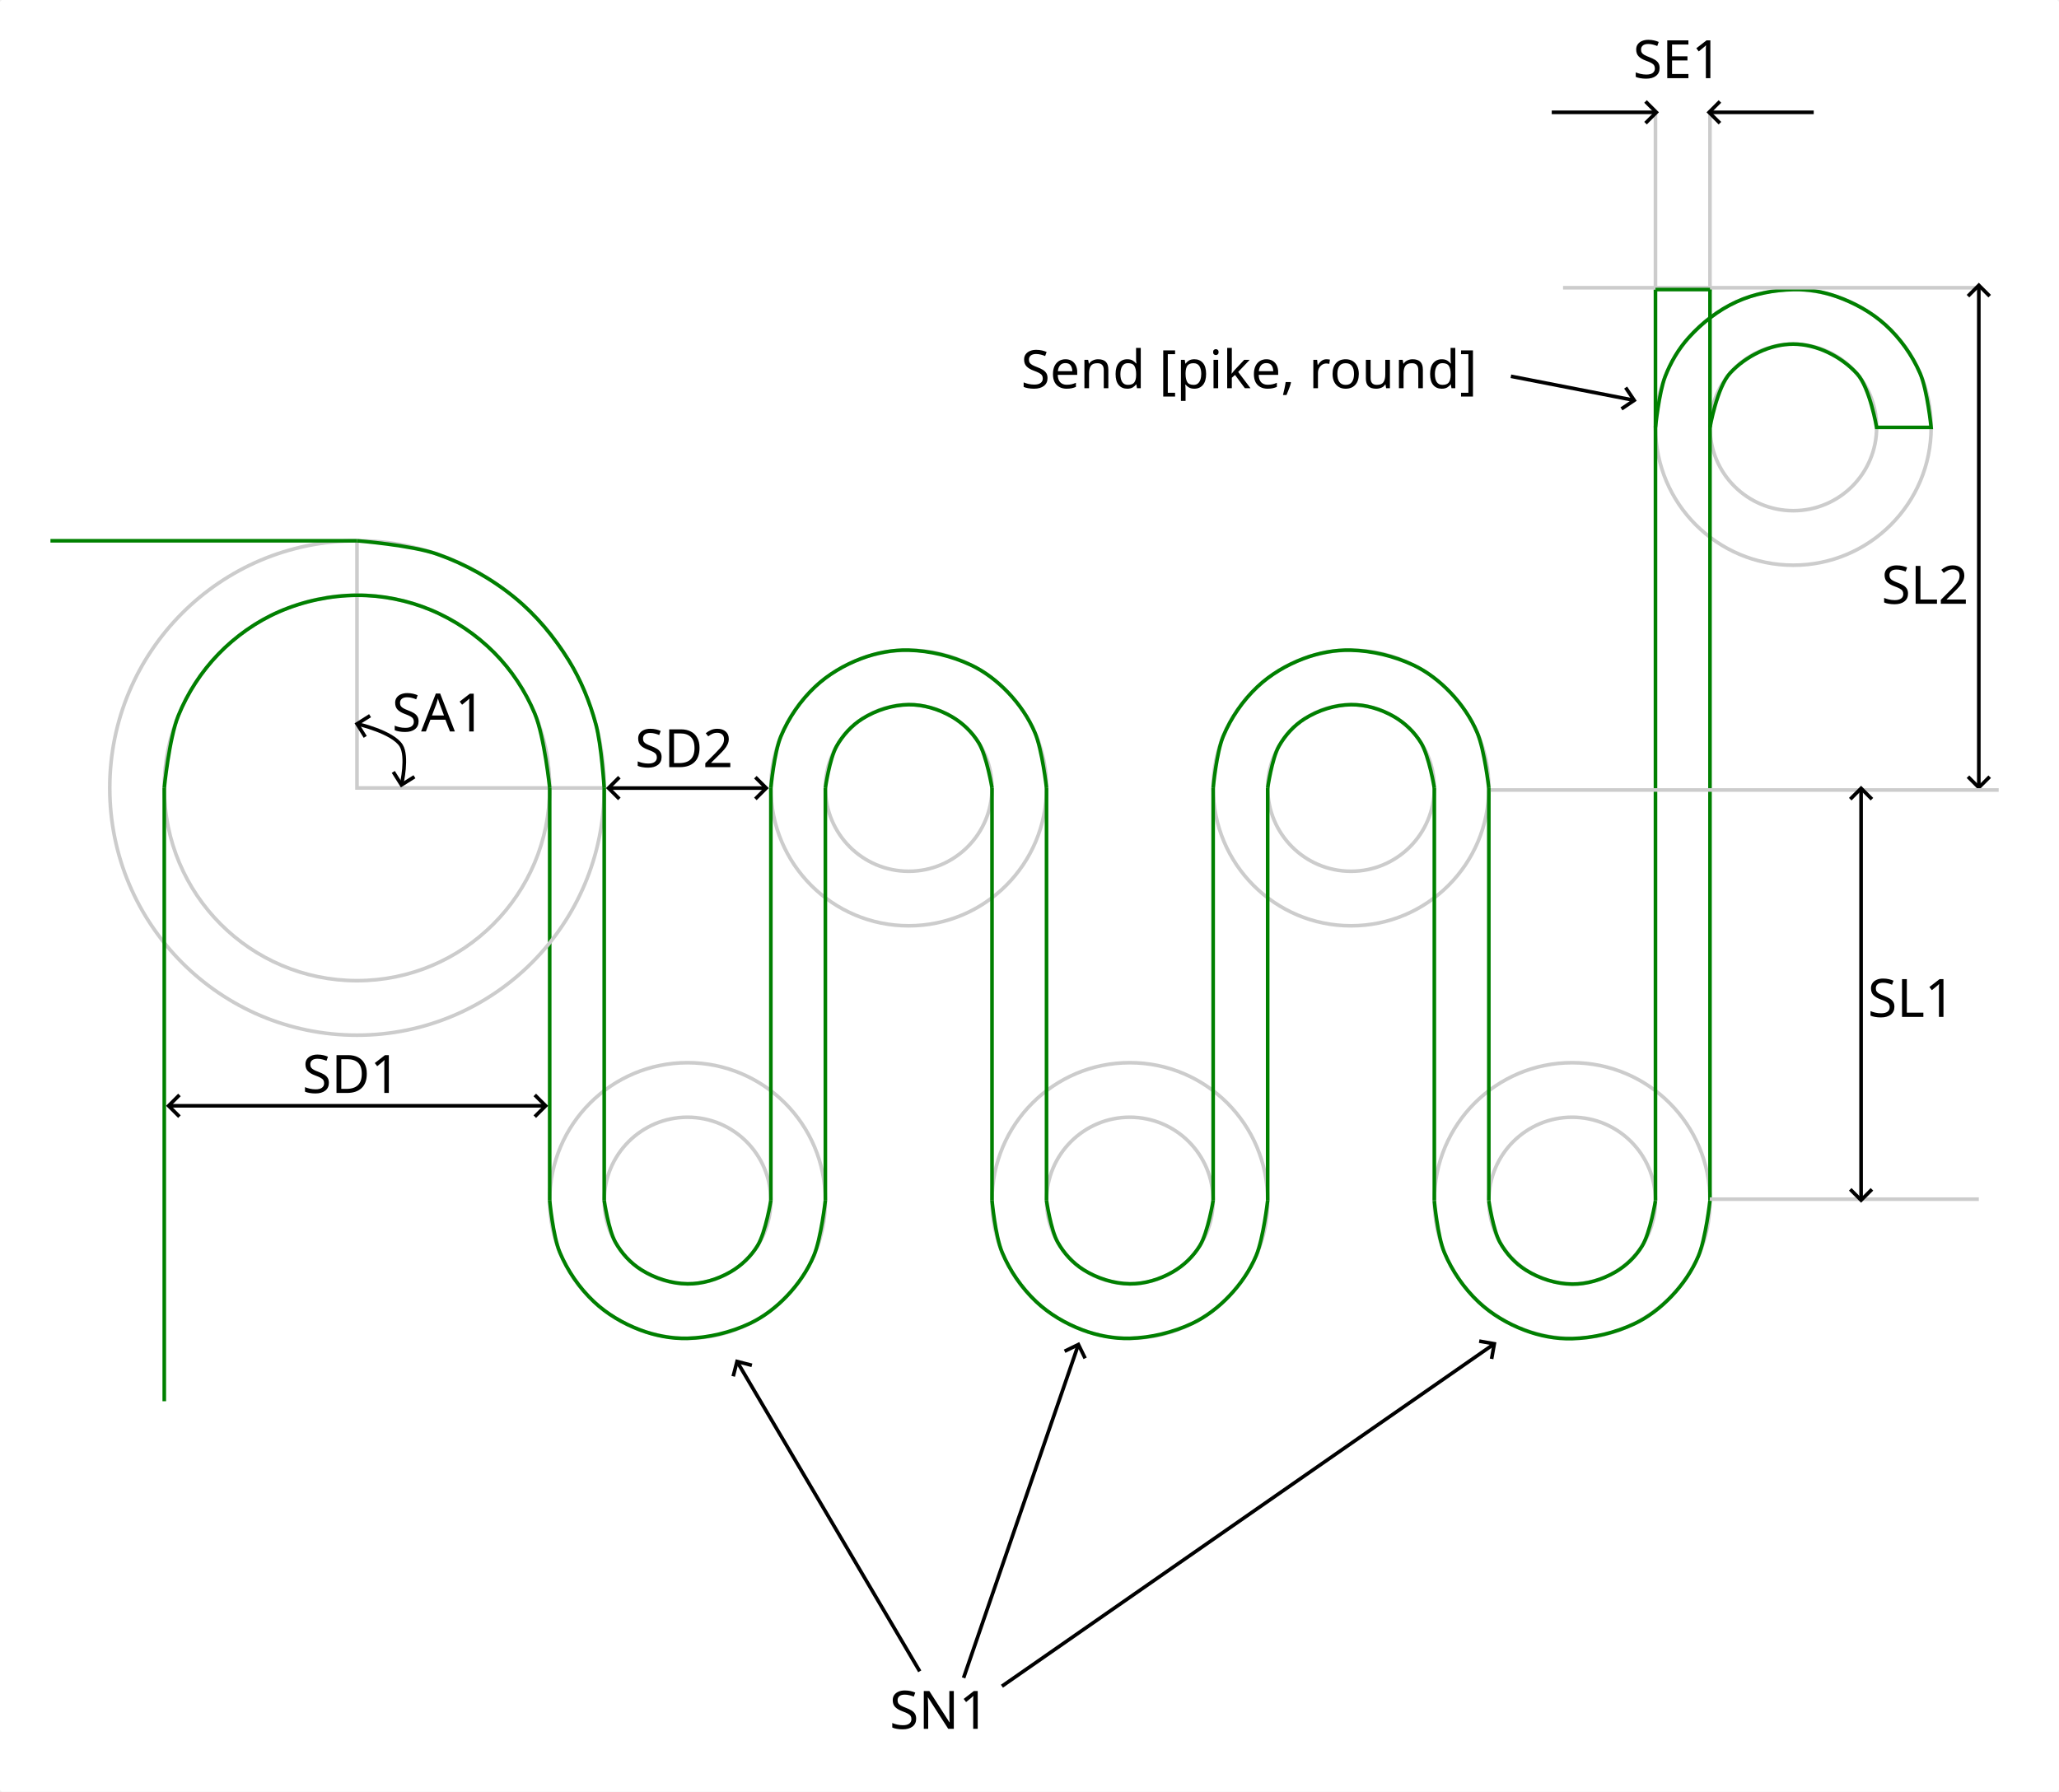
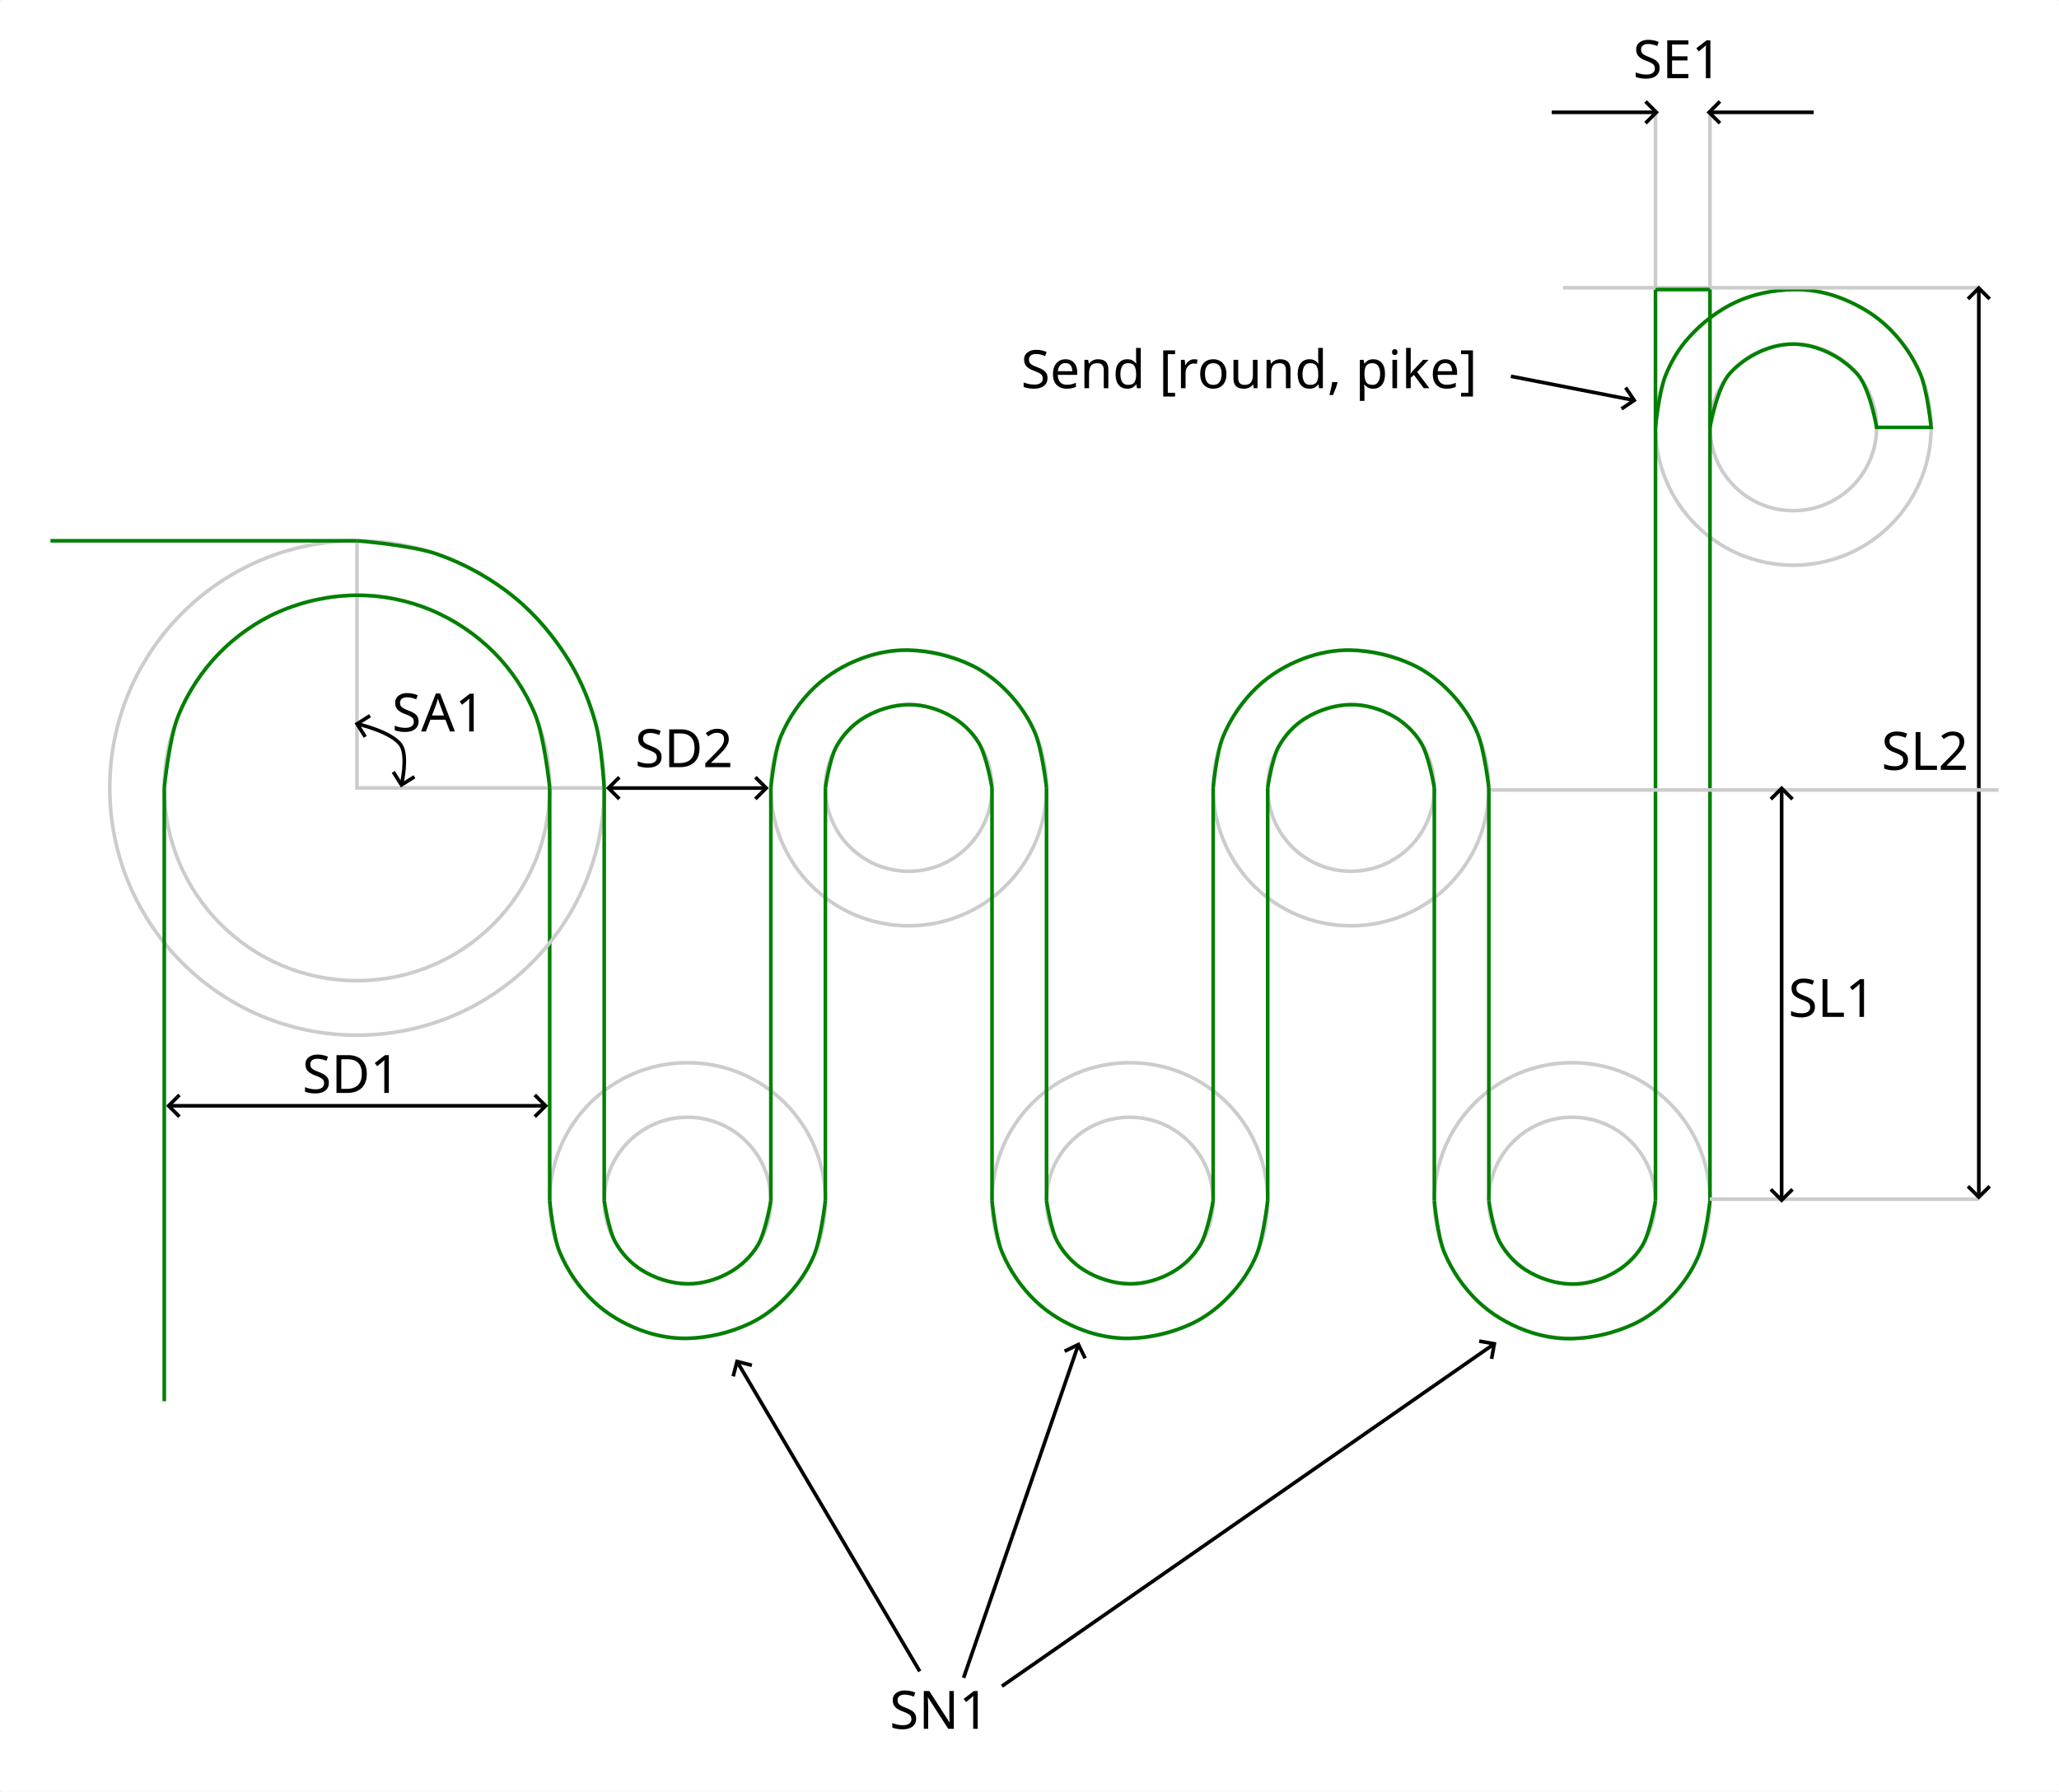
<svg xmlns="http://www.w3.org/2000/svg" width="570.055" height="496.111" viewBox="0 0 150.827 131.263" version="1.1" id="svg1">
  <defs id="defs1">
    <rect x="152.946" y="783.135" width="50.197" height="30.108" id="rect30" />
    <rect x="355.69" y="756.999" width="157.723" height="40.717" id="rect28" />
    <rect x="433.234" y="1175.506" width="59.38" height="56.736" id="rect27" />
    <rect x="445.519" y="1111.086" width="61.593" height="52.801" id="rect26" />
    <rect x="286.284" y="727.236" width="83.647" height="43.59" id="rect24" />
    <rect x="209.616" y="689.979" width="115.718" height="71.502" id="rect23" />
    <rect x="452.06" y="645.818" width="57.555" height="33.412" id="rect22" />
    <rect x="274.597" y="1135.815" width="121.684" height="58.77" id="rect21" />
    <marker style="overflow:visible" id="ArrowWide" refX="0" refY="0" orient="auto-start-reverse" markerWidth="1" markerHeight="1" viewBox="0 0 1 1" preserveAspectRatio="xMidYMid">
      <path style="fill:none;stroke:context-stroke;stroke-width:1;stroke-linecap:butt" d="M 3,-3 0,0 3,3" transform="rotate(180,0.125,0)" id="path1" />
    </marker>
    <marker style="overflow:visible" id="ArrowWide-0" refX="0" refY="0" orient="auto-start-reverse" markerWidth="1" markerHeight="1" viewBox="0 0 1 1" preserveAspectRatio="xMidYMid">
      <path style="fill:none;stroke:context-stroke;stroke-width:1;stroke-linecap:butt" d="M 3,-3 0,0 3,3" transform="rotate(180,0.125,0)" id="path1-96" />
    </marker>
    <marker style="overflow:visible" id="ArrowWide-0-1" refX="0" refY="0" orient="auto-start-reverse" markerWidth="1" markerHeight="1" viewBox="0 0 1 1" preserveAspectRatio="xMidYMid">
      <path style="fill:none;stroke:context-stroke;stroke-width:1;stroke-linecap:butt" d="M 3,-3 0,0 3,3" transform="rotate(180,0.125,0)" id="path1-96-5" />
    </marker>
    <marker style="overflow:visible" id="ArrowWide-0-1-3" refX="0" refY="0" orient="auto-start-reverse" markerWidth="1" markerHeight="1" viewBox="0 0 1 1" preserveAspectRatio="xMidYMid">
      <path style="fill:none;stroke:context-stroke;stroke-width:1;stroke-linecap:butt" d="M 3,-3 0,0 3,3" transform="rotate(180,0.125,0)" id="path1-96-5-0" />
    </marker>
    <marker style="overflow:visible" id="ArrowWide-1" refX="0" refY="0" orient="auto-start-reverse" markerWidth="1" markerHeight="1" viewBox="0 0 1 1" preserveAspectRatio="xMidYMid">
      <path style="fill:none;stroke:context-stroke;stroke-width:1;stroke-linecap:butt" d="M 3,-3 0,0 3,3" transform="rotate(180,0.125,0)" id="path1-7" />
    </marker>
  </defs>
  <g id="layer1" transform="translate(-5.109896,-175.2154)">
    <rect style="fill:#ffffff;stroke:#ffffff;stroke-width:0.265;stroke-linejoin:bevel" id="rect32" width="150.562" height="130.998" x="5.242" y="175.348" />
    <path style="fill:none;stroke:#cccccc;stroke-width:0.265px;stroke-linecap:butt;stroke-linejoin:miter;stroke-opacity:1" d="m 31.26,214.831 v 18.11 l 18.11,5.3e-4" id="path29" />
    <path style="fill:none;stroke:#cccccc;stroke-width:0.265px;stroke-linecap:butt;stroke-linejoin:miter;stroke-opacity:1" d="m 126.378,183.444 v 13.116" id="path13-1-2-8-8-7-2-0-3" />
    <path style="fill:none;stroke:#cccccc;stroke-width:0.265px;stroke-linecap:butt;stroke-linejoin:miter;stroke-opacity:1" d="m 130.371,183.444 v 13.116" id="path13-1-2-8-8-7-2-0-3-9" />
    <circle style="fill:none;stroke:#cccccc;stroke-width:0.265;stroke-linejoin:bevel" id="path14" cx="31.26" cy="232.941" r="14.117" />
    <circle style="fill:none;stroke:#cccccc;stroke-width:0.265;stroke-linejoin:bevel" id="path14-5" cx="55.473" cy="263.165" r="10.097" />
    <path style="fill:none;stroke:#008000;stroke-width:0.265px;stroke-linecap:butt;stroke-linejoin:miter;stroke-opacity:1" d="M 45.376,263.165 V 232.942" id="path13-1" />
    <circle style="fill:none;stroke:#cccccc;stroke-width:0.265;stroke-linejoin:bevel" id="path14-2" cx="31.26" cy="232.941" r="18.11" />
    <path style="fill:none;stroke:#008000;stroke-width:0.265px;stroke-linecap:butt;stroke-linejoin:miter;stroke-opacity:1" d="M 17.143,277.869 V 232.942" id="path13" />
    <path style="fill:none;stroke:#008000;stroke-width:0.265px;stroke-linecap:butt;stroke-linejoin:miter;stroke-opacity:1" d="M 31.26,214.832 H 8.805" id="path13-5" />
    <circle style="fill:none;stroke:#cccccc;stroke-width:0.265;stroke-linejoin:bevel" id="path14-5-6" cx="55.473" cy="263.165" r="6.103" />
    <path style="fill:none;stroke:#008000;stroke-width:0.265px;stroke-linecap:butt;stroke-linejoin:miter;stroke-opacity:1" d="M 49.37,263.165 V 232.942" id="path13-1-3" />
    <circle style="fill:none;stroke:#cccccc;stroke-width:0.265;stroke-linejoin:bevel" id="path14-5-4" cx="71.674" cy="232.941" r="10.097" />
    <circle style="fill:none;stroke:#cccccc;stroke-width:0.265;stroke-linejoin:bevel" id="path14-5-6-4" cx="71.674" cy="232.941" r="6.103" />
    <path style="fill:none;stroke:#008000;stroke-width:0.265px;stroke-linecap:butt;stroke-linejoin:miter;stroke-opacity:1" d="M 65.57,263.165 V 232.942" id="path13-1-2-8" />
    <path style="fill:none;stroke:#008000;stroke-width:0.265px;stroke-linecap:butt;stroke-linejoin:miter;stroke-opacity:1" d="M 61.577,263.165 V 232.942" id="path13-1-2" />
    <circle style="fill:none;stroke:#cccccc;stroke-width:0.265;stroke-linejoin:bevel" id="path14-5-43" cx="87.874" cy="263.165" r="10.097" />
    <path style="fill:none;stroke:#008000;stroke-width:0.265px;stroke-linecap:butt;stroke-linejoin:miter;stroke-opacity:1" d="M 77.777,263.165 V 232.942" id="path13-1-1" />
    <circle style="fill:none;stroke:#cccccc;stroke-width:0.265;stroke-linejoin:bevel" id="path14-5-6-49" cx="87.874" cy="263.165" r="6.103" />
    <path style="fill:none;stroke:#008000;stroke-width:0.265px;stroke-linecap:butt;stroke-linejoin:miter;stroke-opacity:1" d="M 81.77,263.165 V 232.942" id="path13-1-3-2" />
    <circle style="fill:none;stroke:#cccccc;stroke-width:0.265;stroke-linejoin:bevel" id="path14-5-4-0" cx="104.074" cy="232.941" r="10.097" />
    <circle style="fill:none;stroke:#cccccc;stroke-width:0.265;stroke-linejoin:bevel" id="path14-5-6-4-6" cx="104.074" cy="232.941" r="6.103" />
    <path style="fill:none;stroke:#008000;stroke-width:0.265px;stroke-linecap:butt;stroke-linejoin:miter;stroke-opacity:1" d="M 97.971,263.165 V 232.942" id="path13-1-2-8-8" />
    <path style="fill:none;stroke:#008000;stroke-width:0.265px;stroke-linecap:butt;stroke-linejoin:miter;stroke-opacity:1" d="M 93.977,263.165 V 232.942" id="path13-1-2-9" />
    <circle style="fill:none;stroke:#cccccc;stroke-width:0.265;stroke-linejoin:bevel" id="path14-5-43-4" cx="120.274" cy="263.165" r="10.097" />
    <path style="fill:none;stroke:#008000;stroke-width:0.265px;stroke-linecap:butt;stroke-linejoin:miter;stroke-opacity:1" d="M 110.178,263.165 V 232.942" id="path13-1-1-9" />
    <circle style="fill:none;stroke:#cccccc;stroke-width:0.265;stroke-linejoin:bevel" id="path14-5-6-49-5" cx="120.274" cy="263.165" r="6.103" />
    <path style="fill:none;stroke:#008000;stroke-width:0.265px;stroke-linecap:butt;stroke-linejoin:miter;stroke-opacity:1" d="M 114.171,263.165 V 232.942" id="path13-1-3-2-0" />
    <circle style="fill:none;stroke:#cccccc;stroke-width:0.265;stroke-linejoin:bevel" id="path14-5-4-0-4" cx="136.475" cy="206.525" r="10.097" />
    <circle style="fill:none;stroke:#cccccc;stroke-width:0.265;stroke-linejoin:bevel" id="path14-5-6-4-6-8" cx="136.475" cy="206.525" r="6.103" />
    <path style="fill:none;stroke:#008000;stroke-width:0.265px;stroke-linecap:butt;stroke-linejoin:miter;stroke-opacity:1" d="m 130.371,263.165 v -56.639" id="path13-1-2-8-8-7" />
    <path style="fill:none;stroke:#008000;stroke-width:0.265px;stroke-linecap:butt;stroke-linejoin:miter;stroke-opacity:1" d="m 126.378,263.165 v -56.639" id="path13-1-2-9-1" />
    <path style="fill:none;stroke:#008000;stroke-width:0.265px;stroke-linecap:butt;stroke-linejoin:miter;stroke-opacity:1" d="m 130.371,206.525 c 0,0 0.513,-2.942 1.475,-3.979 1.154,-1.245 2.931,-2.129 4.628,-2.124 1.716,0.004 3.507,0.906 4.667,2.17 0.944,1.028 1.436,3.933 1.436,3.933 h 3.993 c 0,0 -0.273,-2.731 -0.813,-3.969 -0.579,-1.328 -1.457,-2.559 -2.528,-3.535 -1.018,-0.926 -2.272,-1.613 -3.568,-2.077 -1.013,-0.363 -2.112,-0.544 -3.188,-0.516 -1.415,0.036 -2.864,0.306 -4.152,0.893 -1.333,0.607 -2.534,1.549 -3.517,2.635 -0.742,0.82 -1.319,1.807 -1.715,2.839 -0.453,1.182 -0.714,3.729 -0.714,3.729" id="path15" />
    <path style="fill:none;stroke:#008000;stroke-width:0.265px;stroke-linecap:butt;stroke-linejoin:miter;stroke-opacity:1" d="m 126.378,206.526 v -10.101" id="path13-1-2-8-8-7-2" />
    <path style="fill:none;stroke:#cccccc;stroke-width:0.265px;stroke-linecap:butt;stroke-linejoin:miter;stroke-opacity:1" d="M 150.064,196.295 H 119.607" id="path13-1-2-8-8-7-2-0" />
    <path style="fill:none;stroke:#008000;stroke-width:0.265px;stroke-linecap:butt;stroke-linejoin:miter;stroke-opacity:1" d="m 130.371,206.526 v -10.101" id="path13-1-2-8-8-7-2-9" />
    <path style="fill:none;stroke:#008000;stroke-width:0.265px;stroke-linecap:butt;stroke-linejoin:miter;stroke-opacity:1" d="m 126.378,196.428 h 3.993" id="path16" />
    <path style="fill:none;stroke:#cccccc;stroke-width:0.265px;stroke-linecap:butt;stroke-linejoin:miter;stroke-opacity:1" d="M 150.064,263.065 H 130.358" id="path13-1-2-8-8-7-2-0-9" />
-     <path style="fill:none;stroke:#000000;stroke-width:0.265px;stroke-linecap:butt;stroke-linejoin:miter;stroke-opacity:1;marker-start:url(#ArrowWide);marker-end:url(#ArrowWide)" d="m 150.064,196.182 v 36.663" id="path17" />
+     <path style="fill:none;stroke:#000000;stroke-width:0.265px;stroke-linecap:butt;stroke-linejoin:miter;stroke-opacity:1;marker-start:url(#ArrowWide);marker-end:url(#ArrowWide)" d="M 150.064,196.388 V 262.849" id="path17" />
    <path style="fill:none;stroke:#008000;stroke-width:0.265px;stroke-linecap:butt;stroke-linejoin:miter;stroke-opacity:1" d="m 17.143,232.941 c 0,0 0.354,-3.618 1.025,-5.281 0.672,-1.665 1.683,-3.227 2.93,-4.518 1.261,-1.305 2.797,-2.395 4.462,-3.116 1.782,-0.772 3.758,-1.19 5.7,-1.202 1.832,-0.011 3.699,0.366 5.391,1.07 1.731,0.72 3.344,1.81 4.665,3.139 1.264,1.272 2.291,2.824 2.976,4.481 0.704,1.705 1.085,5.427 1.085,5.427" id="path18" />
    <path style="fill:none;stroke:#008000;stroke-width:0.265px;stroke-linecap:butt;stroke-linejoin:miter;stroke-opacity:1" d="m 31.26,214.831 c 0,0 4,0.319 5.871,0.978 2.056,0.724 4.016,1.821 5.702,3.202 1.56,1.278 2.879,2.877 3.943,4.591 0.892,1.437 1.538,3.04 1.982,4.672 0.412,1.514 0.612,4.667 0.612,4.667" id="path19" />
    <path style="fill:none;stroke:#008000;stroke-width:0.265px;stroke-linecap:butt;stroke-linejoin:miter;stroke-opacity:1" d="m 49.37,263.165 c 0,0 0.306,2.13 0.817,3.05 0.45,0.809 1.113,1.538 1.9,2.027 1.002,0.623 2.207,1.011 3.387,1.026 1.083,0.013 2.192,-0.328 3.133,-0.866 0.804,-0.459 1.517,-1.138 1.996,-1.93 0.595,-0.983 0.974,-3.308 0.974,-3.308" id="path20" />
    <path style="fill:none;stroke:#008000;stroke-width:0.265px;stroke-linecap:butt;stroke-linejoin:miter;stroke-opacity:1" d="m 45.376,263.165 c 0,0 0.24,2.606 0.74,3.794 0.567,1.347 1.43,2.604 2.491,3.609 0.959,0.909 2.143,1.603 3.378,2.072 1.104,0.42 2.307,0.655 3.487,0.621 1.558,-0.045 3.136,-0.426 4.549,-1.083 1.029,-0.479 1.955,-1.203 2.738,-2.025 0.814,-0.854 1.508,-1.857 1.965,-2.945 0.533,-1.27 0.845,-4.045 0.845,-4.045" id="path21" />
    <path style="fill:none;stroke:#008000;stroke-width:0.265px;stroke-linecap:butt;stroke-linejoin:miter;stroke-opacity:1" d="m 81.77,263.165 c 0,0 0.306,2.13 0.817,3.05 0.45,0.809 1.113,1.538 1.9,2.027 1.002,0.623 2.207,1.011 3.387,1.026 1.083,0.013 2.192,-0.328 3.133,-0.866 0.804,-0.459 1.517,-1.138 1.996,-1.93 0.595,-0.983 0.974,-3.308 0.974,-3.308" id="path20-1" />
    <path style="fill:none;stroke:#008000;stroke-width:0.265px;stroke-linecap:butt;stroke-linejoin:miter;stroke-opacity:1" d="m 77.777,263.165 c 0,0 0.24,2.606 0.74,3.794 0.567,1.347 1.43,2.604 2.491,3.609 0.959,0.909 2.143,1.603 3.378,2.072 1.104,0.42 2.307,0.655 3.487,0.621 1.558,-0.045 3.136,-0.426 4.549,-1.083 1.029,-0.479 1.955,-1.203 2.738,-2.025 0.814,-0.854 1.508,-1.857 1.965,-2.945 0.533,-1.27 0.845,-4.045 0.845,-4.045" id="path21-1" />
    <path style="fill:none;stroke:#008000;stroke-width:0.265px;stroke-linecap:butt;stroke-linejoin:miter;stroke-opacity:1" d="m 114.17,263.186 c 0,0 0.306,2.13 0.817,3.05 0.45,0.809 1.113,1.538 1.9,2.027 1.002,0.623 2.207,1.011 3.387,1.026 1.083,0.013 2.192,-0.328 3.133,-0.866 0.804,-0.459 1.517,-1.138 1.996,-1.93 0.595,-0.983 0.974,-3.308 0.974,-3.308" id="path20-7" />
    <path style="fill:none;stroke:#008000;stroke-width:0.265px;stroke-linecap:butt;stroke-linejoin:miter;stroke-opacity:1" d="m 110.176,263.186 c 0,0 0.24,2.606 0.74,3.794 0.567,1.347 1.43,2.604 2.491,3.609 0.959,0.909 2.143,1.603 3.378,2.072 1.104,0.42 2.307,0.655 3.487,0.621 1.558,-0.045 3.136,-0.426 4.549,-1.083 1.029,-0.479 1.955,-1.203 2.738,-2.025 0.814,-0.854 1.508,-1.857 1.965,-2.945 0.533,-1.27 0.845,-4.045 0.845,-4.045" id="path21-6" />
    <path style="fill:none;stroke:#008000;stroke-width:0.265px;stroke-linecap:butt;stroke-linejoin:miter;stroke-opacity:1" d="m 97.971,232.942 c 0,0 0.306,-2.13 0.817,-3.05 0.45,-0.809 1.113,-1.538 1.9,-2.027 1.002,-0.623 2.207,-1.011 3.387,-1.026 1.083,-0.013 2.192,0.328 3.133,0.866 0.804,0.459 1.517,1.138 1.996,1.93 0.595,0.983 0.974,3.308 0.974,3.308" id="path20-5" />
    <path style="fill:none;stroke:#008000;stroke-width:0.265px;stroke-linecap:butt;stroke-linejoin:miter;stroke-opacity:1" d="m 93.977,232.942 c 0,0 0.24,-2.606 0.74,-3.794 0.567,-1.347 1.43,-2.604 2.491,-3.609 0.959,-0.909 2.143,-1.603 3.378,-2.072 1.104,-0.42 2.307,-0.655 3.487,-0.621 1.558,0.045 3.136,0.426 4.549,1.083 1.029,0.479 1.955,1.203 2.737,2.025 0.814,0.854 1.508,1.857 1.965,2.945 0.533,1.27 0.845,4.045 0.845,4.045" id="path21-63" />
    <path style="fill:none;stroke:#008000;stroke-width:0.265px;stroke-linecap:butt;stroke-linejoin:miter;stroke-opacity:1" d="m 65.57,232.941 c 0,0 0.306,-2.13 0.817,-3.05 0.45,-0.809 1.113,-1.538 1.9,-2.027 1.002,-0.623 2.207,-1.011 3.387,-1.026 1.083,-0.013 2.192,0.328 3.133,0.866 0.804,0.459 1.517,1.138 1.996,1.93 0.595,0.983 0.974,3.308 0.974,3.308" id="path20-12" />
    <path style="fill:none;stroke:#008000;stroke-width:0.265px;stroke-linecap:butt;stroke-linejoin:miter;stroke-opacity:1" d="m 61.577,232.941 c 0,0 0.24,-2.606 0.74,-3.794 0.567,-1.347 1.43,-2.604 2.491,-3.609 0.959,-0.909 2.143,-1.603 3.378,-2.072 1.104,-0.42 2.307,-0.655 3.487,-0.621 1.558,0.045 3.136,0.426 4.549,1.083 1.029,0.479 1.955,1.203 2.738,2.025 0.814,0.854 1.508,1.857 1.965,2.945 0.533,1.27 0.845,4.045 0.845,4.045" id="path21-9" />
    <text xml:space="preserve" transform="matrix(0.2645833,0,0,0.2645833,-2.380271,-2.084032)" id="text21" style="font-size:14.667px;line-height:1.25;font-family:sans-serif;white-space:pre;shape-inside:url(#rect21);display:inline">
      <tspan x="274.598" y="1148.791" id="tspan1">SN1</tspan>
    </text>
    <path style="fill:none;stroke:#cccccc;stroke-width:0.265px;stroke-linecap:butt;stroke-linejoin:miter;stroke-opacity:1" d="M 151.518,233.089 H 114.302" id="path13-1-2-8-8-7-2-0-9-8" />
-     <path style="fill:none;stroke:#000000;stroke-width:0.265px;stroke-linecap:butt;stroke-linejoin:miter;stroke-opacity:1;marker-start:url(#ArrowWide-0);marker-end:url(#ArrowWide-0)" d="m 141.44,233.034 v 30.039" id="path17-5" />
+     <path style="fill:none;stroke:#000000;stroke-width:0.265px;stroke-linecap:butt;stroke-linejoin:miter;stroke-opacity:1;marker-start:url(#ArrowWide-0);marker-end:url(#ArrowWide-0)" d="m 135.62,233.034 v 30.039" id="path17-5" />
    <path style="fill:none;stroke:#000000;stroke-width:0.265px;stroke-linecap:butt;stroke-linejoin:miter;stroke-opacity:1;marker-start:url(#ArrowWide-0-1);marker-end:url(#ArrowWide-0-1)" d="M 17.525,256.225 H 45.013" id="path17-5-8" />
    <path style="fill:none;stroke:#000000;stroke-width:0.265px;stroke-linecap:butt;stroke-linejoin:miter;stroke-opacity:1;marker-start:url(#ArrowWide-0-1-3);marker-end:url(#ArrowWide-0-1-3)" d="M 49.75,232.949 H 61.171" id="path17-5-8-4" />
    <path style="fill:none;stroke:#000000;stroke-width:0.265px;stroke-linecap:butt;stroke-linejoin:miter;stroke-opacity:1;marker-start:url(#ArrowWide)" d="m 126.378,183.444 h -7.599" id="path22" />
    <path style="fill:none;stroke:#000000;stroke-width:0.265px;stroke-linecap:butt;stroke-linejoin:miter;stroke-opacity:1;marker-start:url(#ArrowWide-1)" d="m 130.371,183.444 h 7.599" id="path22-5" />
    <text xml:space="preserve" transform="matrix(0.2645833,0,0,0.2645833,5.126049,6.636031)" id="text22" style="font-size:14.667px;line-height:1.25;font-family:sans-serif;white-space:pre;shape-inside:url(#rect22);display:inline">
      <tspan x="452.061" y="658.795" id="tspan2">SE1</tspan>
    </text>
    <text xml:space="preserve" transform="matrix(0.2645833,0,0,0.2645833,-28.20715,69.29268)" id="text23" style="font-size:14.667px;line-height:1.25;font-family:sans-serif;white-space:pre;shape-inside:url(#rect23);display:inline">
      <tspan x="209.615" y="702.955" id="tspan3">SD1</tspan>
    </text>
    <text xml:space="preserve" transform="matrix(0.2645833,0,0,0.2645833,-24.12035,35.56802)" id="text24" style="font-size:14.667px;line-height:1.25;font-family:sans-serif;white-space:pre;shape-inside:url(#rect24);display:inline">
      <tspan x="286.285" y="740.213" id="tspan4">SD2</tspan>
    </text>
    <path style="fill:none;stroke:#000000;stroke-width:0.265px;stroke-linecap:butt;stroke-linejoin:miter;stroke-opacity:1;marker-start:url(#ArrowWide)" d="m 59.133,275.013 13.351,22.643" id="path24" />
    <path style="fill:none;stroke:#000000;stroke-width:0.265px;stroke-linecap:butt;stroke-linejoin:miter;stroke-opacity:1;marker-start:url(#ArrowWide)" d="m 84.085,273.776 -8.39,24.359" id="path25" />
    <path style="fill:none;stroke:#000000;stroke-width:0.265px;stroke-linecap:butt;stroke-linejoin:miter;stroke-opacity:1;marker-start:url(#ArrowWide)" d="M 114.517,273.699 78.503,298.746" id="path26" />
-     <text xml:space="preserve" transform="matrix(0.2645833,0,0,0.2645833,24.05584,-47.69449)" id="text26" style="font-size:14.667px;line-height:1.25;font-family:sans-serif;white-space:pre;shape-inside:url(#rect26);display:inline">
+     <text xml:space="preserve" transform="matrix(0.2645833,0,0,0.2645833,18.235,-47.69449)" id="text26" style="font-size:14.667px;line-height:1.25;font-family:sans-serif;white-space:pre;shape-inside:url(#rect26);display:inline">
      <tspan x="445.52" y="1124.062" id="tspan5">SL1</tspan>
    </text>
-     <text xml:space="preserve" transform="matrix(0.2645833,0,0,0.2645833,28.30361,-95.00853)" id="text27" style="font-size:14.667px;line-height:1.25;font-family:sans-serif;white-space:pre;shape-inside:url(#rect27);display:inline">
+     <text xml:space="preserve" transform="matrix(0.2645833,0,0,0.2645833,28.30361,-82.83769)" id="text27" style="font-size:14.667px;line-height:1.25;font-family:sans-serif;white-space:pre;shape-inside:url(#rect27);display:inline">
      <tspan x="433.234" y="1188.483" id="tspan6">SL2</tspan>
    </text>
    <text xml:space="preserve" transform="matrix(0.2645833,0,0,0.2645833,-14.21257,-0.06836286)" id="text28" style="font-size:14.667px;line-height:1.25;font-family:sans-serif;white-space:pre;shape-inside:url(#rect28);display:inline">
-       <tspan x="355.689" y="769.977" id="tspan7">Send [pike, round]</tspan>
+       <tspan x="355.689" y="769.977" id="tspan7">Send [round, pike]</tspan>
    </text>
    <path style="fill:none;stroke:#000000;stroke-width:0.265px;stroke-linecap:butt;stroke-linejoin:miter;stroke-opacity:1;marker-start:url(#ArrowWide)" d="m 124.755,204.529 -8.968,-1.748" id="path28" />
    <path style="fill:none;stroke:#000000;stroke-width:0.265px;stroke-linecap:butt;stroke-linejoin:miter;stroke-opacity:1;marker-start:url(#ArrowWide);marker-end:url(#ArrowWide)" d="m 31.33,228.26 c 0,0 2.536,0.577 3.163,1.573 0.501,0.796 0.039,2.82 0.039,2.82" id="path30" />
    <text xml:space="preserve" transform="matrix(0.2645833,0,0,0.2645833,-6.642246,18.16415)" id="text30" style="font-size:14.667px;line-height:1.25;font-family:sans-serif;white-space:pre;shape-inside:url(#rect30);display:inline">
      <tspan x="152.945" y="796.111" id="tspan8">SA1</tspan>
    </text>
  </g>
</svg>
